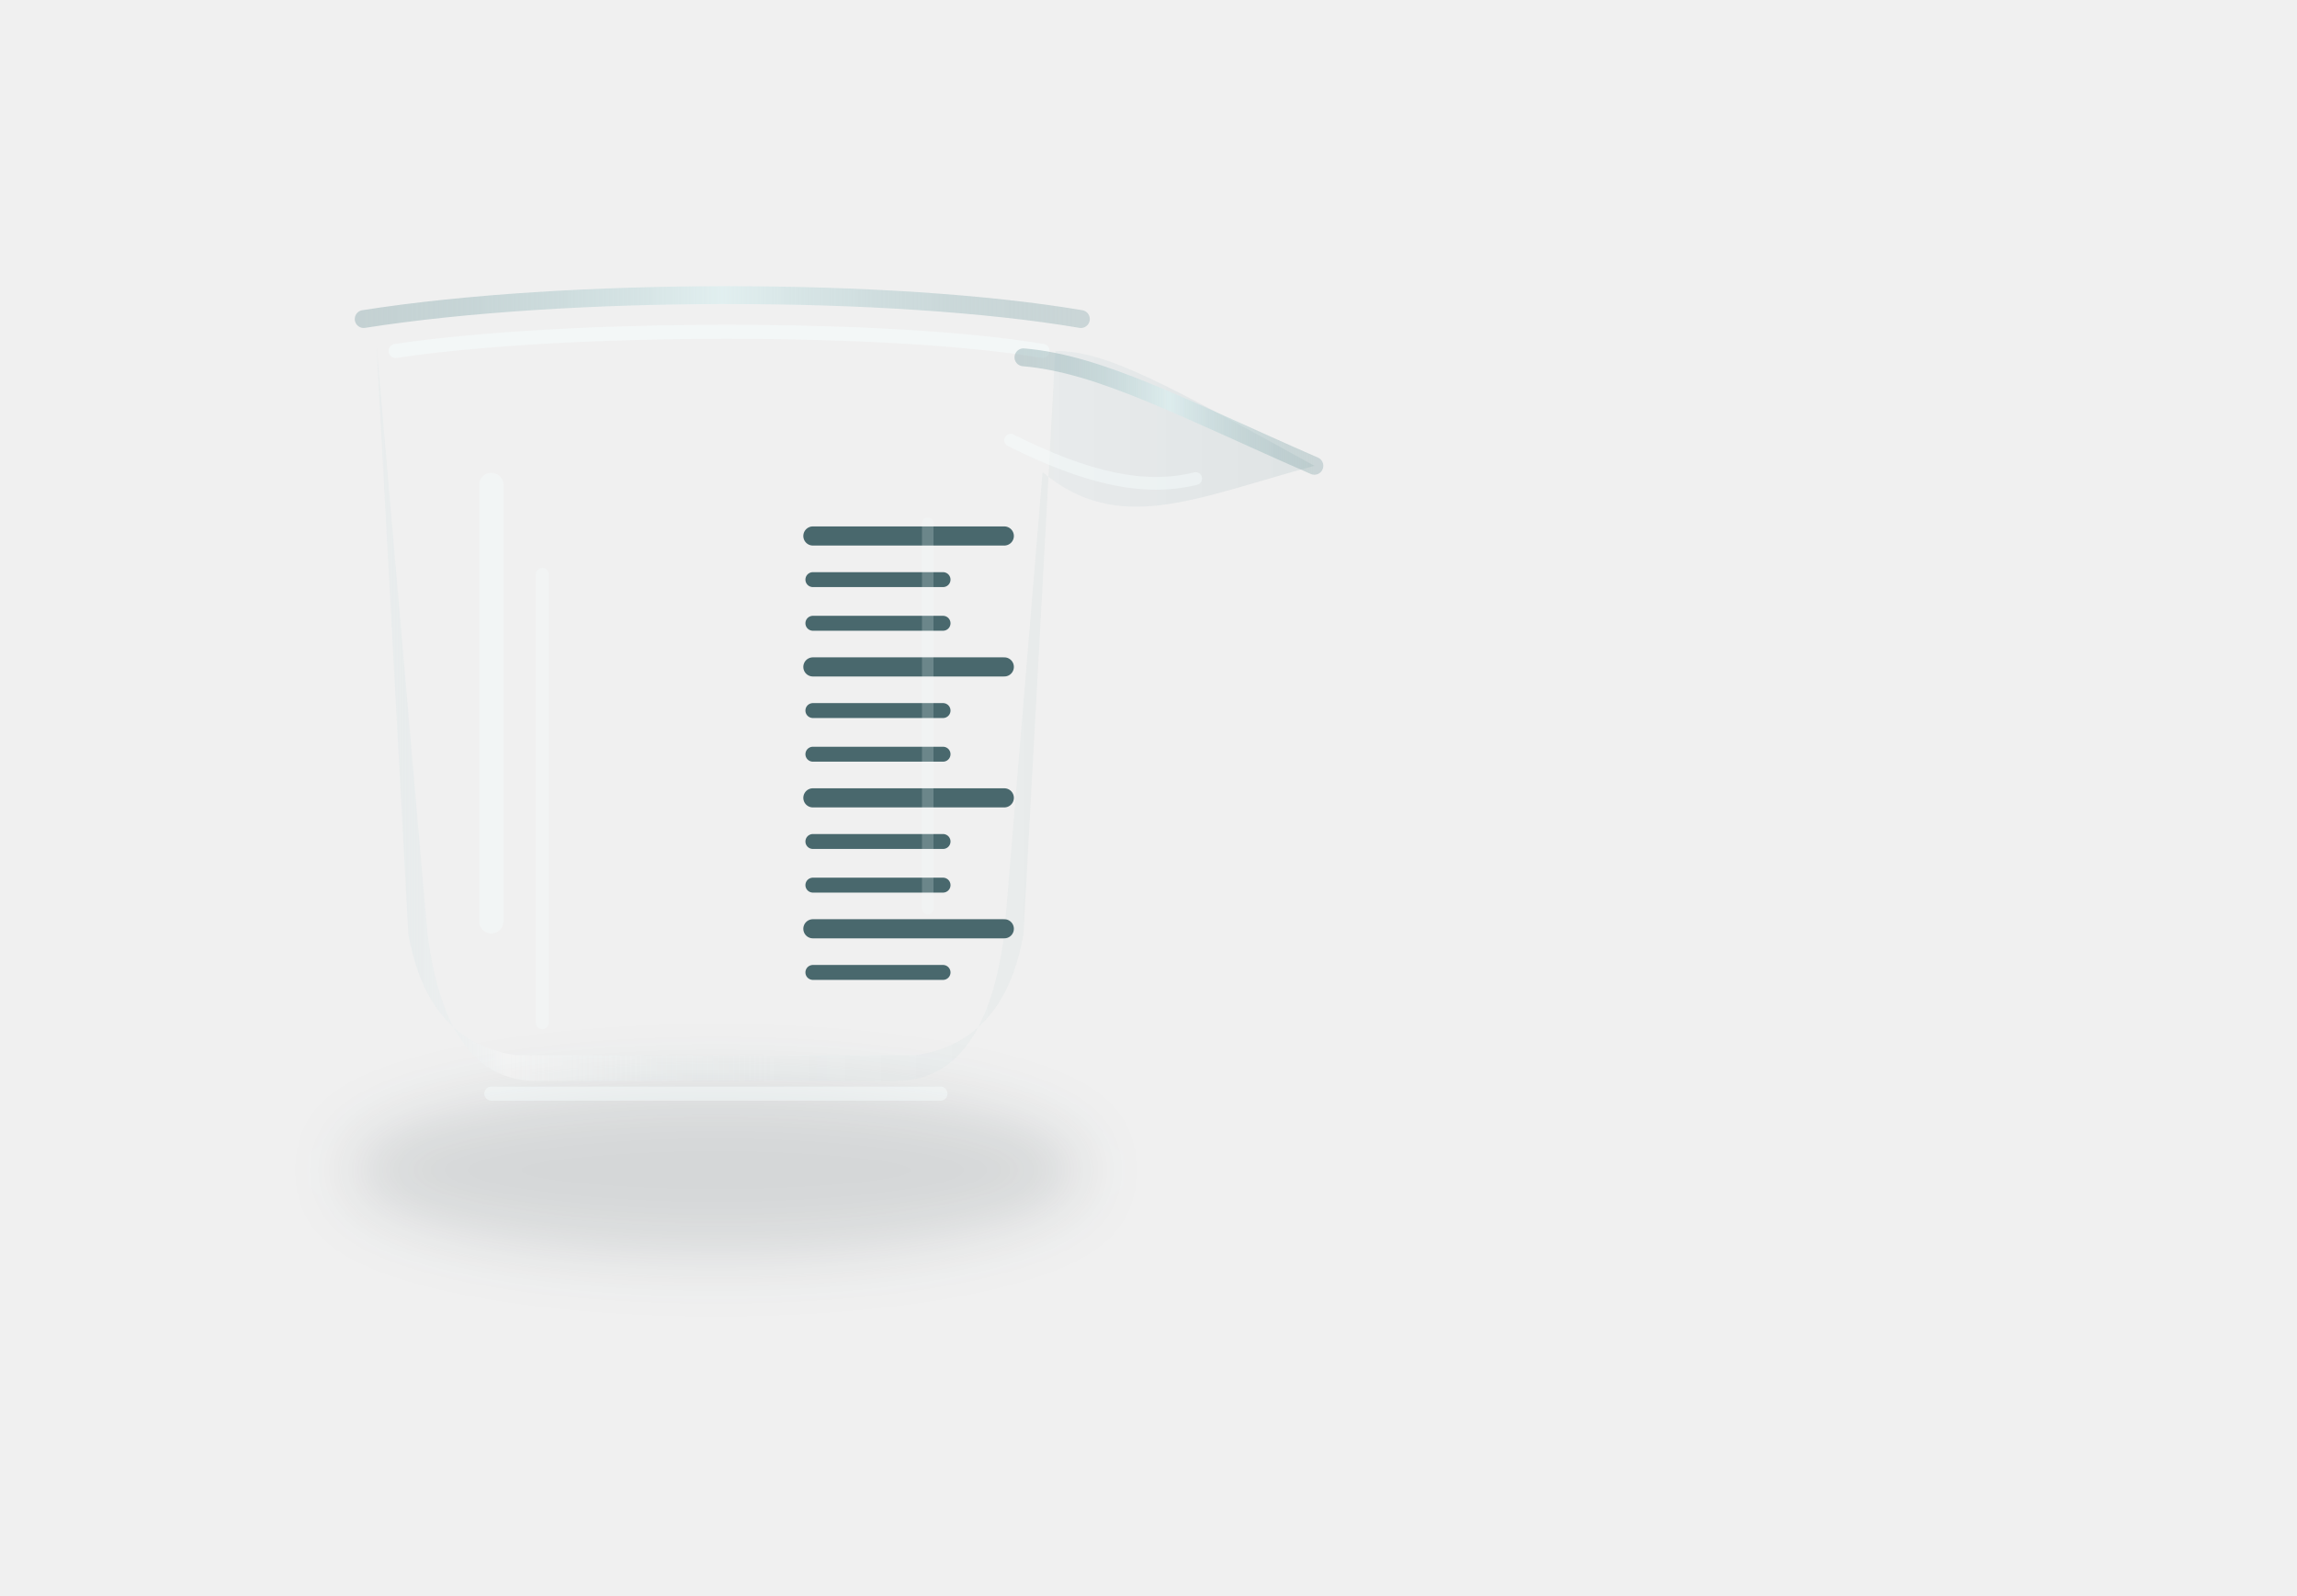
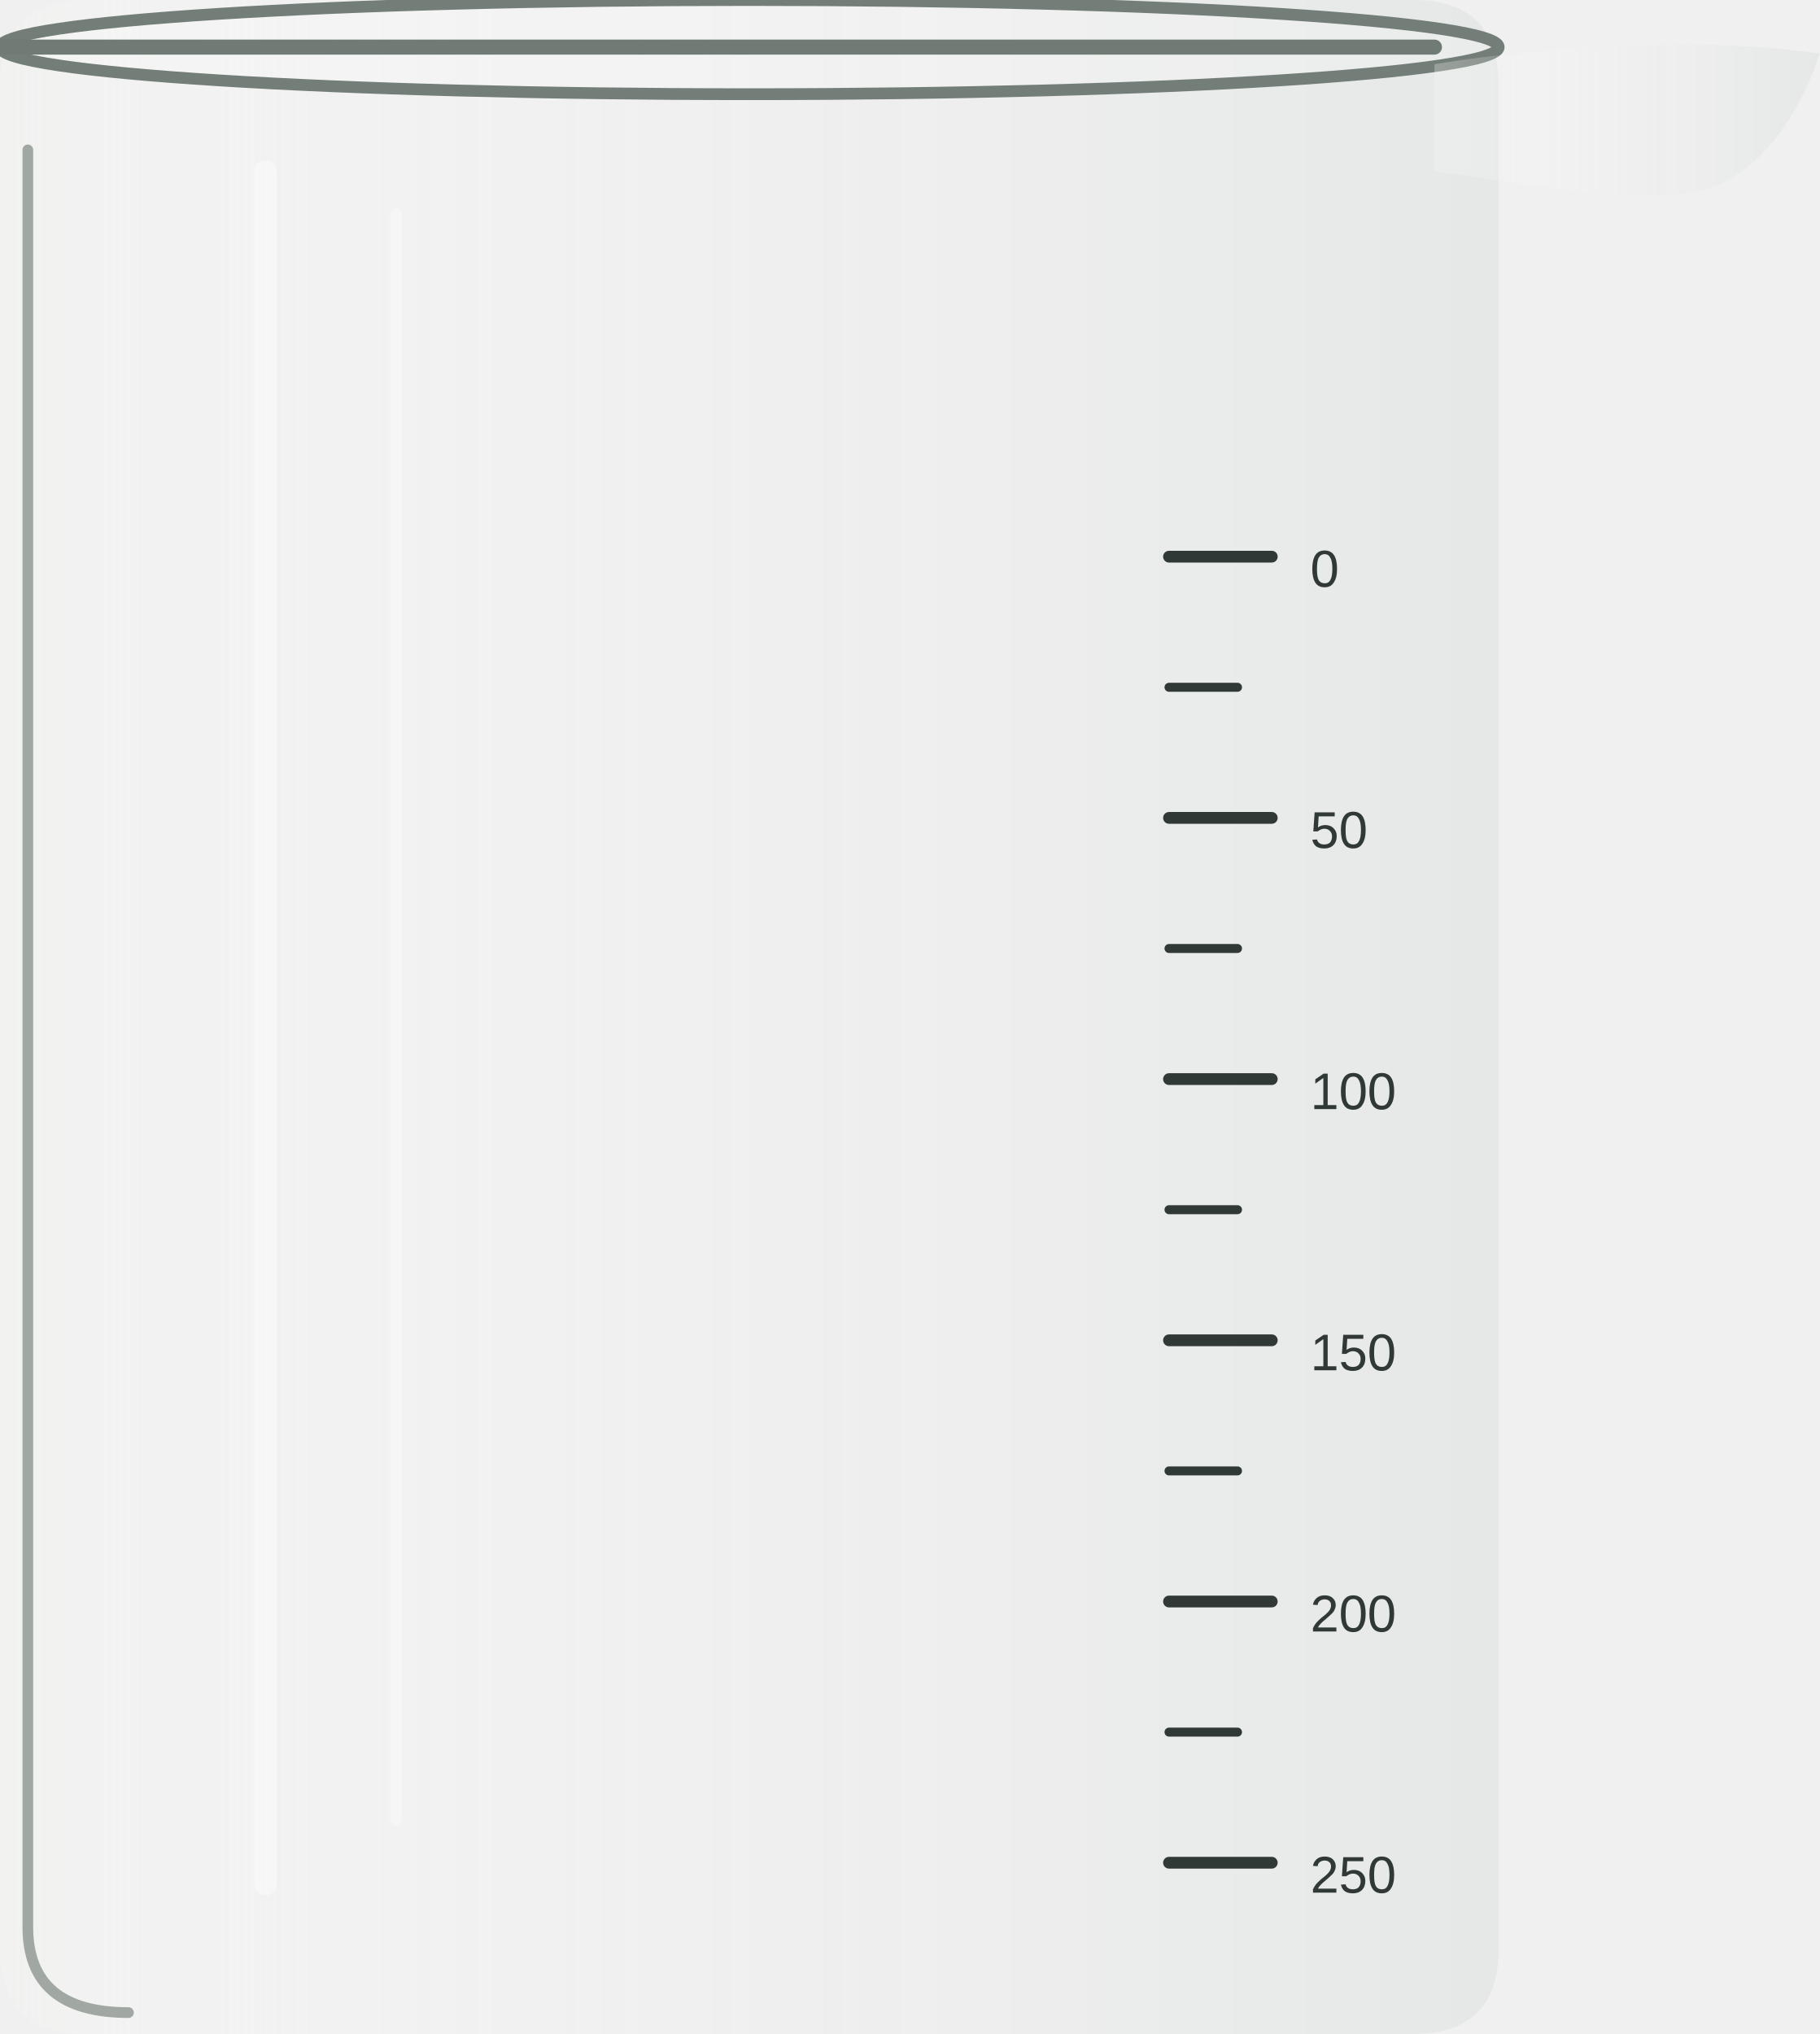
- <svg xmlns="http://www.w3.org/2000/svg" viewBox="35 12 360 250" data-asset-id="beaker-250ml" data-specification-id="beaker-250ml" data-family-id="beaker" data-capacity-ml="250" data-dimensions-mm="70 95 70" data-material-profile="open-borosilicate-vessel" data-lod="scene" data-lod-detail="scene" data-coordinate-unit="mm" data-visual-role="apparatus-geometry" data-view-mode="experiment-world" data-measurement-qualified="false" data-anatomy="straight-wall-body|open-rim|integrated-pour-spout|interior-cavity|graduation-marks|flat-contact-foot" role="img" aria-labelledby="beaker-250ml-scene-title beaker-250ml-scene-desc">
+ <svg xmlns="http://www.w3.org/2000/svg" viewBox="0 0 85 95" data-asset-id="beaker-250ml" data-specification-id="beaker-250ml" data-family-id="beaker" data-capacity-ml="250" data-body-dimensions-mm="70 95 70" data-dimensions-mm="85 95 70" data-material-profile="clear-borosilicate-open-vessel" data-lod="scene" data-lod-detail="scene" data-lod-visible-roles="body|glass-back|glass-front|rim|spout|graduation-major|graduation-medium|highlight" data-coordinate-unit="mm" data-visual-role="apparatus-geometry" data-view-mode="experiment-world" data-measurement-qualified="false" data-anatomy="straight-wall-body|open-rim|integrated-pour-spout|interior-cavity|graduation-marks|flat-contact-foot" data-physical-envelope-mm="85 95 70" role="img" aria-labelledby="beaker-250ml-scene-title beaker-250ml-scene-desc">
  <defs>
-     <linearGradient id="beaker-250ml-glass" x1="0" x2="1" y1="0" y2="0">
-       <stop offset="0" stop-color="#a9cbd0" stop-opacity=".10" />
-       <stop offset=".14" stop-color="#ffffff" stop-opacity=".28" />
-       <stop offset=".42" stop-color="#d5ebec" stop-opacity=".08" />
-       <stop offset="1" stop-color="#72969a" stop-opacity=".14" />
+     <linearGradient id="beaker-250ml-glass" x1="0" y1="0" x2="1" y2="0">
+       <stop offset="0" stop-color="#f5f6f3" stop-opacity=".30" />
+       <stop offset="0.24" stop-color="#ffffff" stop-opacity=".11" />
+       <stop offset="0.62" stop-color="#e0e5e0" stop-opacity=".17" />
+       <stop offset="1" stop-color="#bec9c2" stop-opacity=".20" />
    </linearGradient>
-     <linearGradient id="beaker-250ml-edge" x1="0" x2="1">
-       <stop offset="0" stop-color="#70979b" stop-opacity=".34" />
-       <stop offset=".5" stop-color="#d9eff0" stop-opacity=".62" />
-       <stop offset="1" stop-color="#70979b" stop-opacity=".30" />
-     </linearGradient>
-     <linearGradient id="beaker-250ml-ptfe" x1="0" x2="1">
-       <stop offset="0" stop-color="#d5d8d3" />
-       <stop offset=".42" stop-color="#f5f4ea" />
-       <stop offset="1" stop-color="#9da49d" />
-     </linearGradient>
-     <linearGradient id="beaker-250ml-rubber" x1="0" x2="1">
-       <stop offset="0" stop-color="#3d4a4a" />
-       <stop offset=".5" stop-color="#8a9890" />
-       <stop offset="1" stop-color="#253131" />
-     </linearGradient>
-     <filter id="beaker-250ml-shadow" x="-30%" y="-40%" width="160%" height="190%">
-       <feGaussianBlur stdDeviation="5" />
-     </filter>
-     <style>.glass-fill{fill:url(#beaker-250ml-glass)}.glass-edge{fill:none;stroke:url(#beaker-250ml-edge);stroke-linecap:round;stroke-linejoin:round}.detail{stroke:#49686d;stroke-linecap:round;stroke-linejoin:round;fill:none}.highlight{stroke:#f7ffff;stroke-linecap:round;stroke-linejoin:round;fill:none}.ptfe-fill{fill:url(#beaker-250ml-ptfe)}.rubber-fill{fill:url(#beaker-250ml-rubber)}</style>
+     <style>.glass-fill{fill:url(#beaker-250ml-glass)}.glass-edge{fill:none;stroke:#707b75;stroke-linecap:round;stroke-linejoin:round}.glass-highlight{fill:none;stroke:#fff;stroke-linecap:round;stroke-linejoin:round}.scale-line{fill:none;stroke:#303935;stroke-linecap:round}.scale-label{fill:#303935;font-family:Arial,sans-serif}</style>
  </defs>
-   <g data-layer="shadow">
-     <ellipse cx="147.2" cy="195.4" rx="57.46" ry="13" fill="#203137" opacity=".13" filter="url(#beaker-250ml-shadow)" />
-   </g>
  <g data-layer="body" data-part="vessel.body">
-     <path d="M 94 66 L 99 158.4 Q 102 175.4 116 177.4 H 178.4 Q 192.4 175.4 195.4 158.4 L 200.4 67 C 208.4 67 217.4 72 241 85 C 222.4 90 210.4 96 198.4 86 L 192.4 158.4 Q 189.4 181.4 175.4 181.4 H 119 Q 105 181.4 102 158.4 L 94 66 Z" class="glass-fill" />
+     <path d="M0 4Q0 0 4 0H66Q70 0 70 4V91Q70 95 66 95H4Q0 95 0 91Z" class="glass-fill" data-profile-boundary="body" />
  </g>
  <g data-layer="glass-back" data-part="vessel.body">
-     <path d="M101 82v77.4" class="glass-edge" stroke-width="2" opacity=".54" />
-     <path d="M192.4 86v72.4" class="glass-edge" stroke-width="1.8" opacity=".42" />
+     <path d="M1.3 7V90Q1.3 94 6 94" class="glass-edge" stroke-width=".5" opacity=".62" />
  </g>
-   <g data-layer="liquid" data-runtime="true" opacity="0" />
-   <g data-layer="meniscus" data-runtime="true" opacity="0" />
+   <g data-layer="glass-front" data-part="vessel.body">
+     <path d="M12.4 8V88" class="glass-highlight" stroke-width="1.05" opacity=".38" />
+   </g>
  <g data-layer="rim" data-part="vessel.rim">
-     <path d="M92 62C123.79 57 174.86 57 204.4 62" class="glass-edge" stroke-width="2.8" />
-     <path d="M97 67C123.79 63 174.86 63 198.4 67" class="highlight" stroke-width="2.2" opacity=".46" />
+     <ellipse cx="35" cy="2.2" rx="35" ry="2.2" fill="#fff" fill-opacity=".17" stroke="#747e78" stroke-width=".55" />
+     <path d="M0 2.2H67" class="glass-edge" stroke-width=".7" />
  </g>
-   <g data-layer="spout" data-part="vessel.spout" data-spout-root="rim-continuity">
-     <path d="M195.4 68C207.4 69 220.4 76 241 85" class="glass-edge" stroke-width="2.8" />
-     <path d="M193.4 81C205.4 87 214.4 89 222.4 87" class="highlight" stroke-width="2" opacity=".42" />
+   <g data-layer="spout" data-part="vessel.spout">
+     <path d="M67 3C70 2.5 78 1.5 85 2.5C84 5.5 82 8.5 79 9C75 9.5 71 8.5 67 8Z" class="glass-fill" data-spout-root="rim-continuity" data-spout-root-x="67" data-spout-tip-x="85" />
  </g>
  <g data-layer="graduation" data-part="vessel.scale">
-     <path d="M162.4 96h30" class="detail" stroke-width="3" />
-     <path d="M162.4 102.84h20.4" class="detail" stroke-width="2.34" />
-     <path d="M162.4 109.68h20.4" class="detail" stroke-width="2.34" />
-     <path d="M162.4 116.52h30" class="detail" stroke-width="3" />
-     <path d="M162.4 123.36h20.4" class="detail" stroke-width="2.34" />
-     <path d="M162.4 130.2h20.4" class="detail" stroke-width="2.34" />
-     <path d="M162.4 137.04h30" class="detail" stroke-width="3" />
-     <path d="M162.4 143.88h20.4" class="detail" stroke-width="2.34" />
-     <path d="M162.4 150.72h20.4" class="detail" stroke-width="2.34" />
-     <path d="M162.4 157.56h30" class="detail" stroke-width="3" />
-     <path d="M162.4 164.4h20.4" class="detail" stroke-width="2.34" />
-   </g>
-   <g data-layer="contact-base" data-part="vessel.contact-foot">
-     <path d="M104 178.4H190.4" class="glass-edge" stroke-width="5" opacity=".72" />
-     <path d="M112 183.4H182.4" class="highlight" stroke-width="2.2" opacity=".42" />
-   </g>
-   <g data-layer="glass-front" data-part="vessel.body">
-     <path d="M112 88v68.4" class="highlight" stroke-width="3.8" opacity=".34" />
-     <path d="M180.4 94v60.4" class="highlight" stroke-width="1.8" opacity=".20" />
+     <path d="M54.6 26L59.4 26" class="scale-line" data-graduation-index="0" data-graduation-ml="0" data-graduation-kind="major" stroke-width="0.55" />
+     <text x="61.2" y="27.4" class="scale-label" font-size="2.4" data-graduation-label="0">0</text>
+     <path d="M54.6 32.1L57.8 32.1" class="scale-line" data-graduation-index="1" data-graduation-ml="25" data-graduation-kind="medium" stroke-width="0.42" />
+     <path d="M54.6 38.2L59.4 38.2" class="scale-line" data-graduation-index="2" data-graduation-ml="50" data-graduation-kind="major" stroke-width="0.55" />
+     <text x="61.2" y="39.6" class="scale-label" font-size="2.4" data-graduation-label="50">50</text>
+     <path d="M54.6 44.3L57.8 44.3" class="scale-line" data-graduation-index="3" data-graduation-ml="75" data-graduation-kind="medium" stroke-width="0.42" />
+     <path d="M54.6 50.4L59.4 50.4" class="scale-line" data-graduation-index="4" data-graduation-ml="100" data-graduation-kind="major" stroke-width="0.55" />
+     <text x="61.2" y="51.8" class="scale-label" font-size="2.4" data-graduation-label="100">100</text>
+     <path d="M54.6 56.5L57.8 56.5" class="scale-line" data-graduation-index="5" data-graduation-ml="125" data-graduation-kind="medium" stroke-width="0.42" />
+     <path d="M54.6 62.6L59.4 62.6" class="scale-line" data-graduation-index="6" data-graduation-ml="150" data-graduation-kind="major" stroke-width="0.55" />
+     <text x="61.2" y="64" class="scale-label" font-size="2.4" data-graduation-label="150">150</text>
+     <path d="M54.6 68.7L57.8 68.7" class="scale-line" data-graduation-index="7" data-graduation-ml="175" data-graduation-kind="medium" stroke-width="0.42" />
+     <path d="M54.6 74.8L59.4 74.8" class="scale-line" data-graduation-index="8" data-graduation-ml="200" data-graduation-kind="major" stroke-width="0.55" />
+     <text x="61.2" y="76.2" class="scale-label" font-size="2.4" data-graduation-label="200">200</text>
+     <path d="M54.6 80.9L57.8 80.9" class="scale-line" data-graduation-index="9" data-graduation-ml="225" data-graduation-kind="medium" stroke-width="0.42" />
+     <path d="M54.6 87L59.4 87" class="scale-line" data-graduation-index="10" data-graduation-ml="250" data-graduation-kind="major" stroke-width="0.55" />
+     <text x="61.2" y="88.4" class="scale-label" font-size="2.4" data-graduation-label="250">250</text>
  </g>
  <g data-layer="highlight">
-     <path d="M120 102v70.3" class="highlight" stroke-width="2" opacity=".26" />
+     <path d="M18.5 10V85" class="glass-highlight" stroke-width=".55" opacity=".32" />
  </g>
-   <g data-layer="construction-detail">
-     <path d="M104 107.47h86.4" class="glass-edge" stroke-width="1" opacity=".34" />
-     <path d="M107 124.93h80.4" class="glass-edge" stroke-width="1" opacity=".34" />
-   </g>
-   <g data-layer="accessibility">
-     <rect x="82" y="45" width="168.4" height="146.4" fill="none" stroke="#79c5c8" stroke-width="2" stroke-dasharray="8 8" opacity="0" />
-   </g>
+   <g data-layer="liquid" data-runtime="true" display="none" />
+   <g data-layer="meniscus" data-runtime="true" display="none" />
+   <g data-layer="support-interface" data-semantic-only="true" display="none" />
+   <g data-layer="detachable" data-semantic-only="true" display="none" />
+   <g data-layer="accessibility" data-semantic-only="true" display="none" />
</svg>
